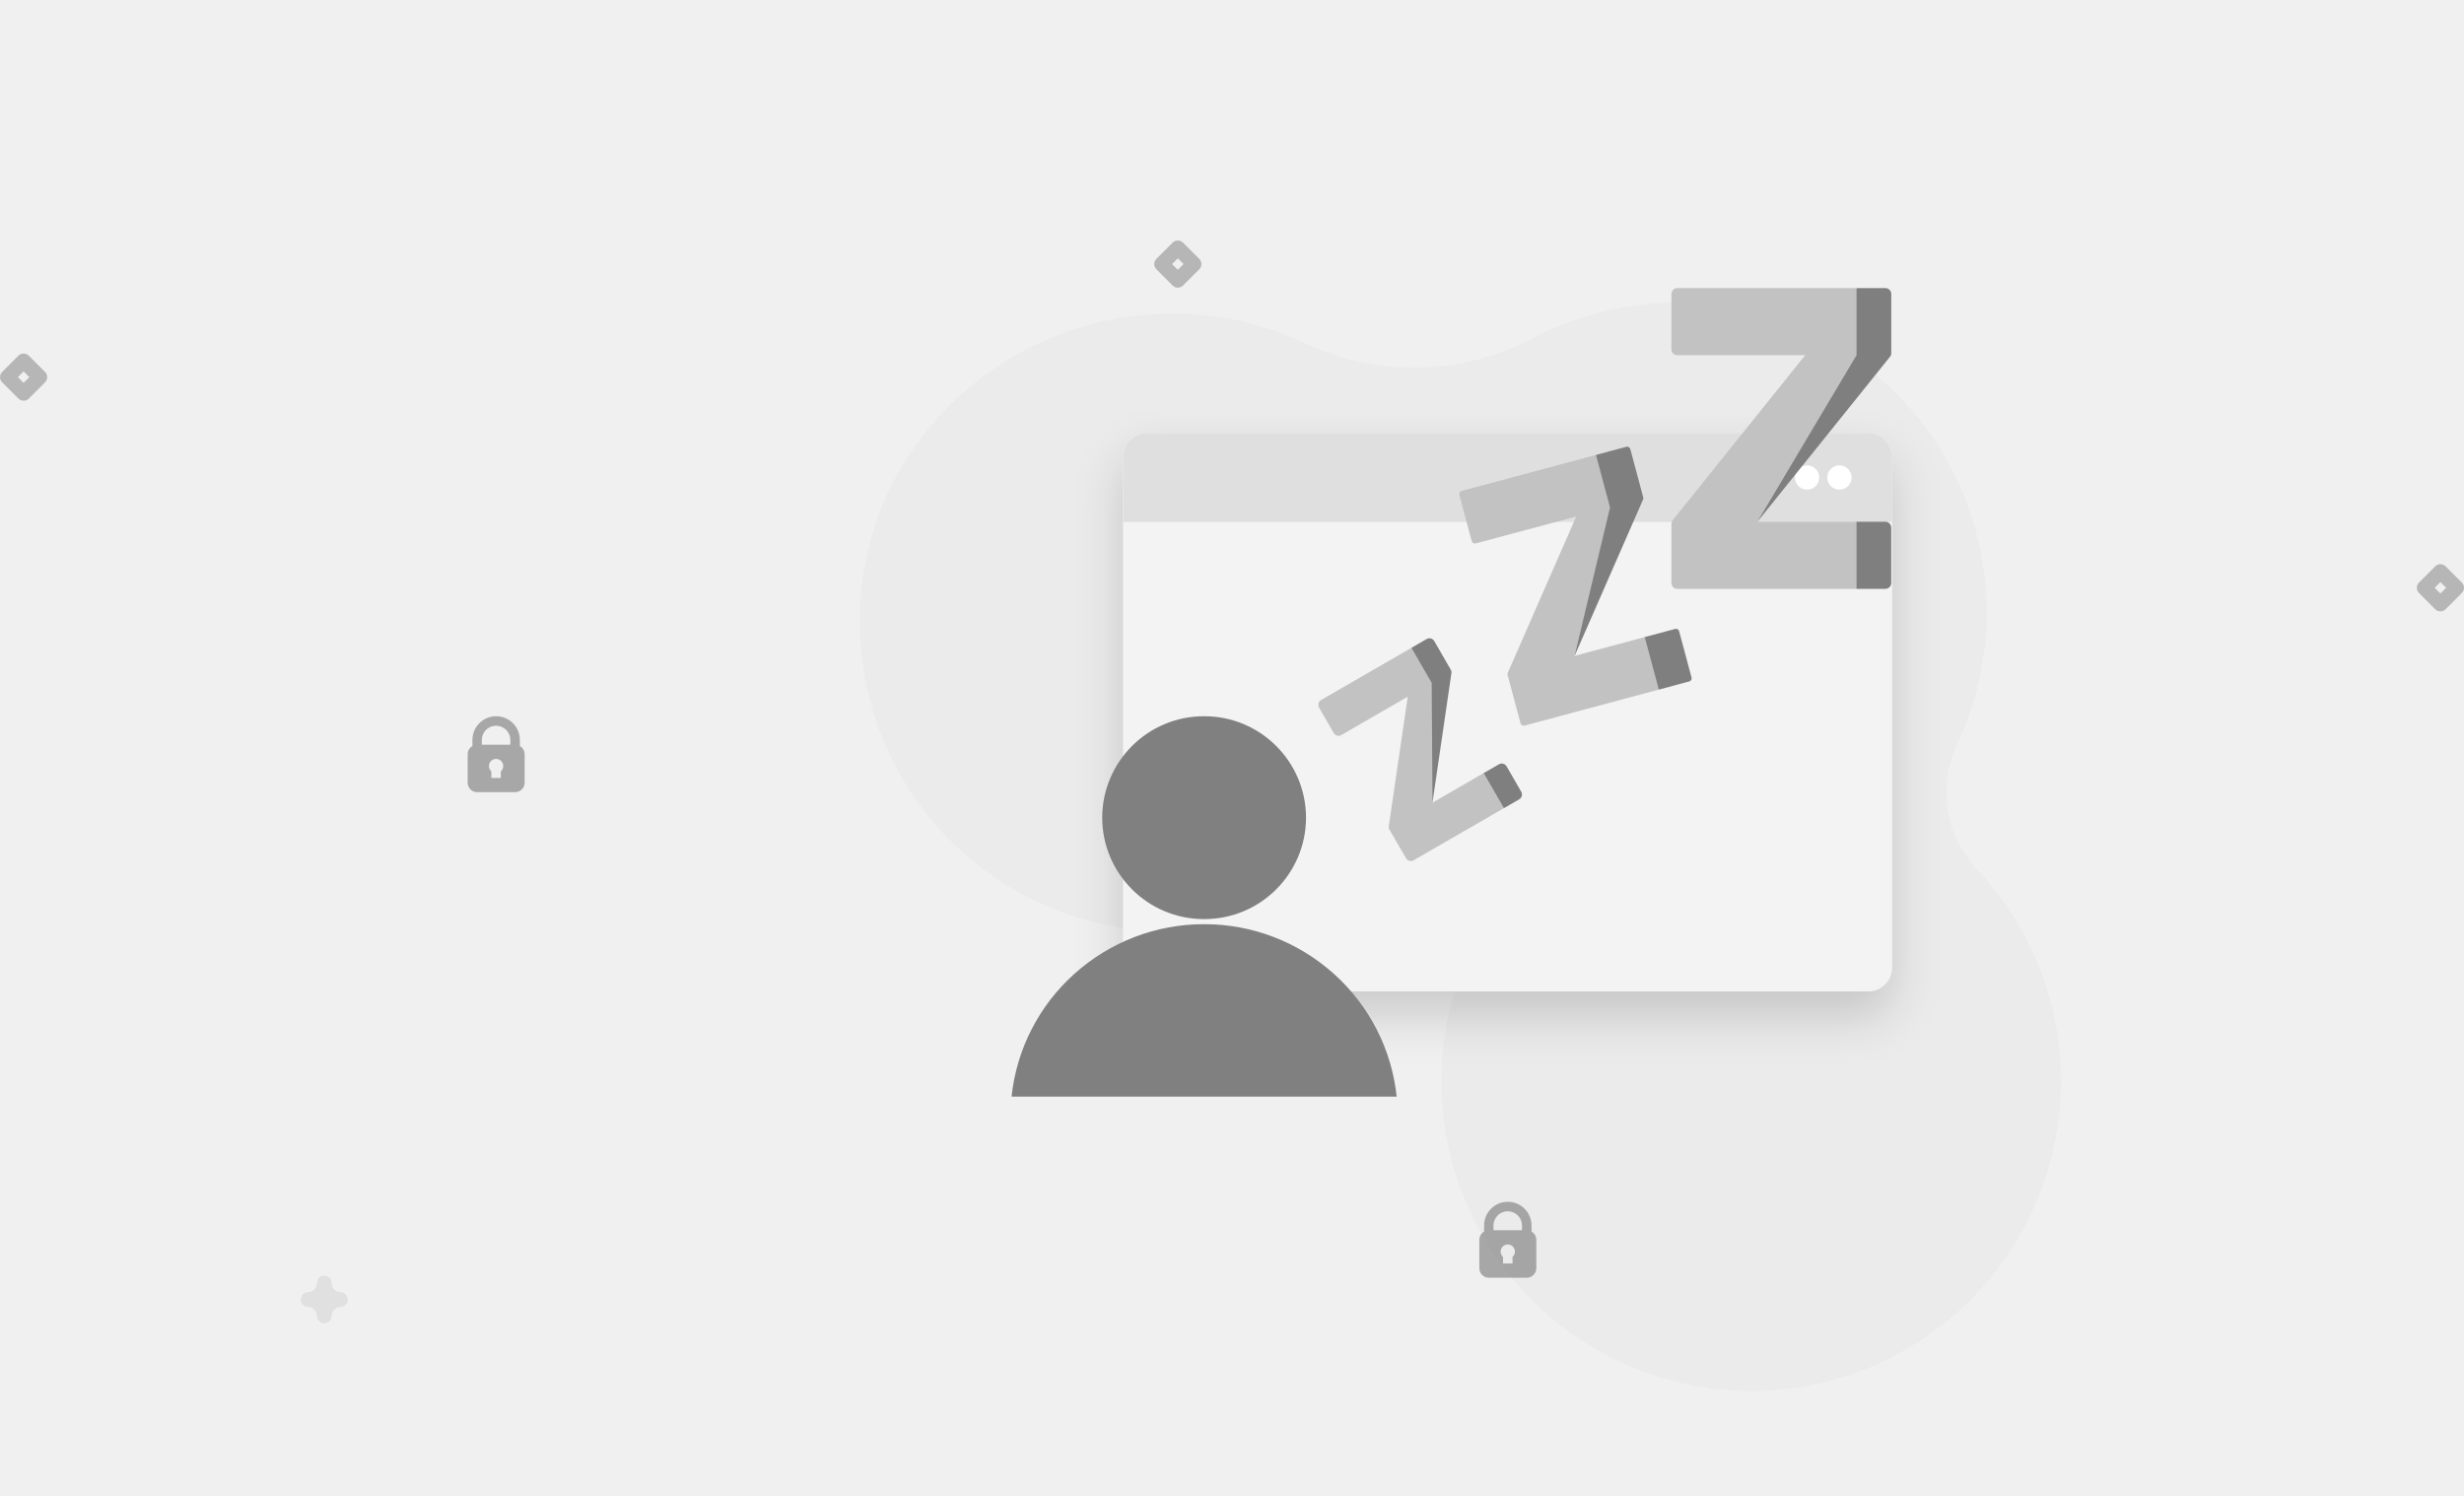
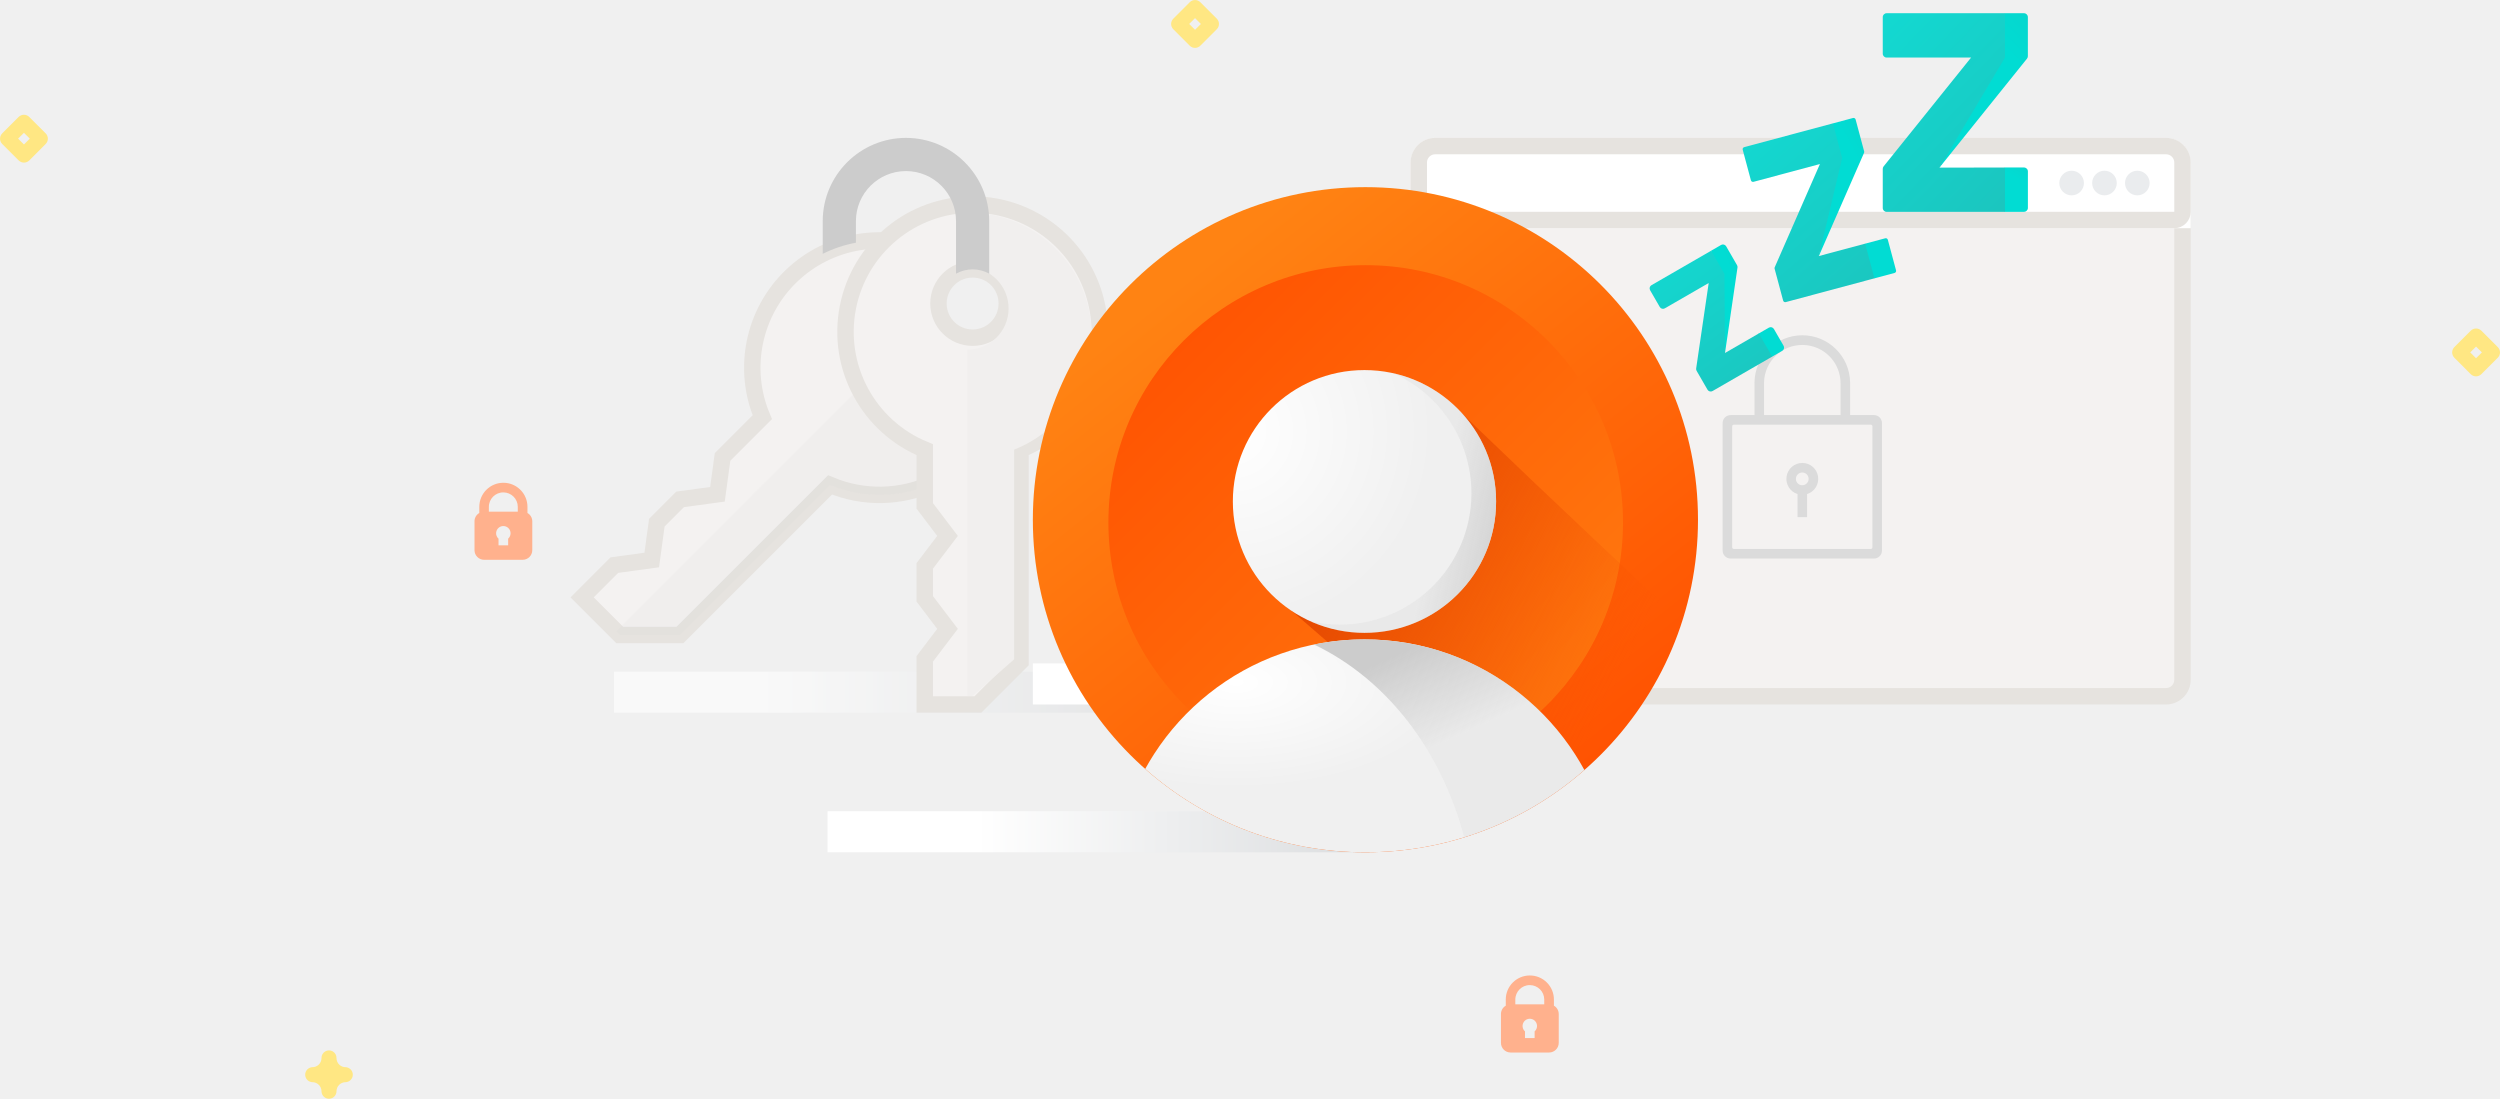
- <svg xmlns="http://www.w3.org/2000/svg" width="304.445" height="184.789" viewBox="0 0 304.445 184.789">
+ <svg xmlns="http://www.w3.org/2000/svg" xmlns:xlink="http://www.w3.org/1999/xlink" width="304.445" height="133.802" viewBox="0 0 304.445 133.802">
  <defs>
-     <filter id="Rectangle_375" x="129.778" y="47.505" width="113" height="87" filterUnits="userSpaceOnUse">
-       <feOffset dy="3" input="SourceAlpha" />
-       <feGaussianBlur stdDeviation="3" result="blur" />
-       <feFlood flood-opacity="0.161" />
-       <feComposite operator="in" in2="blur" />
-       <feComposite in="SourceGraphic" />
-     </filter>
+     <linearGradient id="linear-gradient" x1="0.274" y1="0.5" x2="1" y2="0.5" gradientUnits="objectBoundingBox">
+       <stop offset="0" stop-color="#fff" />
+       <stop offset="1" stop-color="#dbdddf" />
+     </linearGradient>
+     <linearGradient id="linear-gradient-4" x1="0.757" y1="0.959" x2="0.149" y2="0.196" gradientUnits="objectBoundingBox">
+       <stop offset="0" stop-color="#ff5201" />
+       <stop offset="1" stop-color="#ff8313" />
+     </linearGradient>
+     <linearGradient id="linear-gradient-5" x1="0.821" y1="0.821" x2="0.126" y2="0.126" gradientUnits="objectBoundingBox">
+       <stop offset="0" stop-color="#ff760e" />
+       <stop offset="1" stop-color="#ff5402" />
+     </linearGradient>
+     <linearGradient id="linear-gradient-6" x1="0.084" y1="0.36" x2="0.818" y2="0.733" gradientUnits="objectBoundingBox">
+       <stop offset="0" stop-color="#e34700" />
+       <stop offset="0.472" stop-color="#e54800" stop-opacity="0.494" />
+       <stop offset="1" stop-color="#f34c00" stop-opacity="0" />
+     </linearGradient>
+     <radialGradient id="radial-gradient" cx="0.208" cy="0.202" r="0.5" gradientUnits="objectBoundingBox">
+       <stop offset="0" stop-color="#fff" />
+       <stop offset="1" stop-color="#f0f0f0" />
+     </radialGradient>
+     <radialGradient id="radial-gradient-2" cx="0" cy="0.233" r="0.764" gradientTransform="translate(0.106 0.025) rotate(27.054)" xlink:href="#radial-gradient" />
+     <linearGradient id="linear-gradient-7" x1="0.433" x2="0.678" y2="0.398" gradientUnits="objectBoundingBox">
+       <stop offset="0" stop-color="#ccc" />
+       <stop offset="1" stop-color="#ccc" stop-opacity="0.169" />
+     </linearGradient>
+     <linearGradient id="linear-gradient-8" x1="0.719" y1="0.4" x2="1.177" y2="0.537" gradientUnits="objectBoundingBox">
+       <stop offset="0" stop-color="#ccc" stop-opacity="0.188" />
+       <stop offset="1" stop-color="#ccc" />
+     </linearGradient>
+     <linearGradient id="linear-gradient-9" x1="-0.74" y1="-0.65" x2="0.405" y2="-2.554" gradientUnits="objectBoundingBox">
+       <stop offset="0" stop-color="#01dcd3" />
+       <stop offset="1" stop-color="#22b7b1" />
+     </linearGradient>
+     <linearGradient id="linear-gradient-11" x1="0.336" y1="-1.226" x2="2.072" y2="1.514" gradientUnits="objectBoundingBox">
+       <stop offset="0" stop-color="#0de5dd" />
+       <stop offset="1" stop-color="#22b7b1" />
+     </linearGradient>
  </defs>
-   <g id="lock-idle-accounts-illustration" transform="translate(-141.222 -68.495)">
-     <path id="Path_81" d="M163.973,73.972A38.194,38.194,0,0,0,141.32,50.558a13.869,13.869,0,0,1-8.946-12.789V37.4A38.273,38.273,0,0,0,63.3,15.568a31.233,31.233,0,0,1-25,12.959q-.437,0-.875.009A39,39,0,0,0,0,66.285a38.284,38.284,0,0,0,74.235,13.67,7.834,7.834,0,0,1,9.5-4.79l.149.042a7.814,7.814,0,0,1,5.691,8.146,38.282,38.282,0,1,0,74.393-9.387Z" transform="translate(280.616 68.495) rotate(26)" fill="#dbdbdb" opacity="0.24" />
-     <path id="Path_95" d="M424.493,166.965a.914.914,0,0,1-.914-.914,1.1,1.1,0,0,0-1.1-1.1.915.915,0,0,1,0-1.829,1.1,1.1,0,0,0,1.1-1.1.915.915,0,1,1,1.829,0,1.1,1.1,0,0,0,1.1,1.1.915.915,0,0,1,0,1.829,1.1,1.1,0,0,0-1.1,1.1.914.914,0,0,1-.914.914Z" transform="translate(-243.207 65.047)" fill="#e0e0e0" />
-     <path id="Path_96" d="M68.794,419.851a.915.915,0,0,1-.645-.267l-2-2a.914.914,0,0,1,0-1.291l2-2a.914.914,0,0,1,1.291,0l2,2a.914.914,0,0,1,0,1.291l-2,2.008A.915.915,0,0,1,68.794,419.851Zm-.711-2.917.711.711.711-.711-.711-.708Z" transform="translate(75.344 -301.841)" fill="rgba(157,157,157,0.7)" />
-     <path id="Path_98" d="M141.064,46.254a.914.914,0,0,1-.645-.267l-2-2.005a.914.914,0,0,1,0-1.291l2-2a.914.914,0,0,1,1.291,0l2,2a.914.914,0,0,1,0,1.291l-2,2a.909.909,0,0,1-.645.267Zm-.711-2.917.711.711.711-.711-.711-.711Z" transform="translate(301.688 97.79)" fill="rgba(157,157,157,0.7)" />
-     <path id="Path_98-2" data-name="Path_98" d="M141.064,46.254a.914.914,0,0,1-.645-.267l-2-2.005a.914.914,0,0,1,0-1.291l2-2a.914.914,0,0,1,1.291,0l2,2a.914.914,0,0,1,0,1.291l-2,2a.909.909,0,0,1-.645.267Zm-.711-2.917.711.711.711-.711-.711-.711Z" transform="translate(145.688 57.79)" fill="rgba(157,157,157,0.7)" />
-     <path id="padlock" d="M70.9,3.681V2.932a2.932,2.932,0,1,0-5.864,0v.749a1.169,1.169,0,0,0-.586,1.01V8.209a1.174,1.174,0,0,0,1.173,1.173h4.691a1.174,1.174,0,0,0,1.173-1.173V4.691a1.169,1.169,0,0,0-.586-1.01ZM67.963,1.173a1.761,1.761,0,0,1,1.759,1.759v.586H66.2V2.932a1.761,1.761,0,0,1,1.759-1.759Zm.586,5.635v.815H67.377V6.808a.88.88,0,1,1,1.173,0Z" transform="translate(259.555 217)" fill="#6b6b6b" opacity="0.55" />
-     <path id="padlock-2" data-name="padlock" d="M70.9,3.681V2.932a2.932,2.932,0,1,0-5.864,0v.749a1.169,1.169,0,0,0-.586,1.01V8.209a1.174,1.174,0,0,0,1.173,1.173h4.691a1.174,1.174,0,0,0,1.173-1.173V4.691a1.169,1.169,0,0,0-.586-1.01ZM67.963,1.173a1.761,1.761,0,0,1,1.759,1.759v.586H66.2V2.932a1.761,1.761,0,0,1,1.759-1.759Zm.586,5.635v.815H67.377V6.808a.88.88,0,1,1,1.173,0Z" transform="translate(134.555 157)" fill="#6b6b6b" opacity="0.55" />
-     <g id="Group_1065" data-name="Group 1065">
-       <g transform="matrix(1, 0, 0, 1, 141.22, 68.5)" filter="url(#Rectangle_375)">
-         <rect id="Rectangle_375-2" data-name="Rectangle 375" width="95" height="69" rx="3" transform="translate(138.78 53.5)" fill="#f3f3f3" />
+   <g id="lock-idle-accounts-illustration" transform="translate(-141.222 -98.21)">
+     <path id="Path_95" d="M424.493,166.965a.914.914,0,0,1-.914-.914,1.1,1.1,0,0,0-1.1-1.1.915.915,0,0,1,0-1.829,1.1,1.1,0,0,0,1.1-1.1.915.915,0,1,1,1.829,0,1.1,1.1,0,0,0,1.1,1.1.915.915,0,0,1,0,1.829,1.1,1.1,0,0,0-1.1,1.1.914.914,0,0,1-.914.914Z" transform="translate(-243.207 65.047)" fill="#ffe783" />
+     <path id="Path_96" d="M68.794,419.851a.915.915,0,0,1-.645-.267l-2-2a.914.914,0,0,1,0-1.291l2-2a.914.914,0,0,1,1.291,0l2,2a.914.914,0,0,1,0,1.291l-2,2.008A.915.915,0,0,1,68.794,419.851Zm-.711-2.917.711.711.711-.711-.711-.708Z" transform="translate(75.344 -301.841)" fill="#ffe783" />
+     <rect id="Rectangle_455" data-name="Rectangle 455" width="66" height="5" transform="translate(216 180)" opacity="0.6" fill="url(#linear-gradient)" />
+     <g id="keys" transform="translate(190.024 115)">
+       <path id="Path_2167" data-name="Path 2167" d="M63.678,108.719a4.16,4.16,0,1,1,1.218-2.942v-11.6a15.5,15.5,0,0,0-20.866,20.057l-4.841,4.841-.621,4.548-4.548.621-2.835,2.835-.621,4.548-4.548.621-3.929,3.929,4.58,4.58H34l18.278-18.278a15.542,15.542,0,0,0,12.621-.249V105.778A4.148,4.148,0,0,1,63.678,108.719Z" transform="translate(0 -80.22)" fill="#f4f2f1" stroke="#e6e3df" stroke-width="2" />
+       <path id="Path_2168" data-name="Path 2168" d="M90.145,192.591a4.16,4.16,0,0,1-5.883,0L52.678,224.175l.458.458h7.329l18.278-18.278a15.541,15.541,0,0,0,12.621-.249V189.649A4.147,4.147,0,0,1,90.145,192.591Z" transform="translate(-26.467 -164.091)" fill="#ccc" opacity="0.09" />
+       <path id="Path_2169" data-name="Path 2169" d="M275.461,60.224a15.5,15.5,0,0,0-5.83,29.853v6.846l2.776,3.655-2.776,3.655v4.009l2.776,3.655-2.776,3.655v5.557h6.478l5.182-5.182V90.077a15.5,15.5,0,0,0-5.83-29.853Zm0,16.217a4.16,4.16,0,1,1,4.16-4.16A4.16,4.16,0,0,1,275.461,76.441Z" transform="translate(-205.82 -52.108)" fill="#f4f2f1" stroke="#e6e3df" stroke-width="2" />
+       <path id="Path_2170" data-name="Path 2170" d="M374.938,60.224v6.632a5.02,5.02,0,1,1,0,10.04v42.165h.633l5.062-4.455V89.073a14.952,14.952,0,0,0-5.694-28.849Z" transform="translate(-305.937 -51.105)" fill="#f1efee" />
+       <path id="Path_2171" data-name="Path 2171" d="M249.627,0a10.149,10.149,0,0,0-10.138,10.138v3.983a15.433,15.433,0,0,1,4.043-1.356V10.138a6.095,6.095,0,0,1,12.19,0v6.4a4.159,4.159,0,0,1,4.043,0v-6.4A10.149,10.149,0,0,0,249.627,0Z" transform="translate(-188.102)" fill="#ccc" />
+     </g>
+     <path id="Path_98" d="M141.064,46.254a.914.914,0,0,1-.645-.267l-2-2.005a.914.914,0,0,1,0-1.291l2-2a.914.914,0,0,1,1.291,0l2,2a.914.914,0,0,1,0,1.291l-2,2a.909.909,0,0,1-.645.267Zm-.711-2.917.711.711.711-.711-.711-.711Z" transform="translate(301.688 97.79)" fill="#ffe783" />
+     <path id="Path_98-2" data-name="Path_98" d="M141.064,46.254a.914.914,0,0,1-.645-.267l-2-2.005a.914.914,0,0,1,0-1.291l2-2a.914.914,0,0,1,1.291,0l2,2a.914.914,0,0,1,0,1.291l-2,2a.909.909,0,0,1-.645.267Zm-.711-2.917.711.711.711-.711-.711-.711Z" transform="translate(145.688 57.79)" fill="#ffe783" />
+     <path id="padlock" d="M70.9,3.681V2.932a2.932,2.932,0,1,0-5.864,0v.749a1.169,1.169,0,0,0-.586,1.01V8.209a1.174,1.174,0,0,0,1.173,1.173h4.691a1.174,1.174,0,0,0,1.173-1.173V4.691a1.169,1.169,0,0,0-.586-1.01ZM67.963,1.173a1.761,1.761,0,0,1,1.759,1.759v.586H66.2V2.932a1.761,1.761,0,0,1,1.759-1.759Zm.586,5.635v.815H67.377V6.808a.88.88,0,1,1,1.173,0Z" transform="translate(259.555 217)" fill="#ffb18d" />
+     <path id="padlock-2" data-name="padlock" d="M70.9,3.681V2.932a2.932,2.932,0,1,0-5.864,0v.749a1.169,1.169,0,0,0-.586,1.01V8.209a1.174,1.174,0,0,0,1.173,1.173h4.691a1.174,1.174,0,0,0,1.173-1.173V4.691a1.169,1.169,0,0,0-.586-1.01ZM67.963,1.173a1.761,1.761,0,0,1,1.759,1.759v.586H66.2V2.932a1.761,1.761,0,0,1,1.759-1.759Zm.586,5.635v.815H67.377V6.808a.88.88,0,1,1,1.173,0Z" transform="translate(134.555 157)" fill="#ffb18d" />
+     <rect id="Rectangle_446" data-name="Rectangle 446" width="66" height="5" transform="translate(242 197)" fill="url(#linear-gradient)" />
+     <g id="Group_1135" data-name="Group 1135" transform="translate(33 -7)">
+       <rect id="Rectangle_448" data-name="Rectangle 448" width="66" height="5" transform="translate(234 186)" fill="url(#linear-gradient)" />
+       <g id="Path_2110" data-name="Path 2110" transform="translate(280 122)" fill="#f4f2f1">
+         <path d="M 92 68 L 3 68 C 1.897 68 1 67.103 1 66 L 1 3 C 1 1.897 1.897 1 3 1 L 92 1 C 93.103 1 94 1.897 94 3 L 94 66 C 94 67.103 93.103 68 92 68 Z" stroke="none" />
+         <path d="M 3 2 C 2.449 2 2 2.449 2 3 L 2 66 C 2 66.551 2.449 67 3 67 L 92 67 C 92.551 67 93 66.551 93 66 L 93 3 C 93 2.449 92.551 2 92 2 L 3 2 M 3 0 L 92 0 C 93.657 0 95 1.343 95 3 L 95 66 C 95 67.657 93.657 69 92 69 L 3 69 C 1.343 69 0 67.657 0 66 L 0 3 C 0 1.343 1.343 0 3 0 Z" stroke="none" fill="#e6e3df" />
      </g>
-       <path id="Rectangle_376" data-name="Rectangle 376" d="M3,0H92a3,3,0,0,1,3,3v8a0,0,0,0,1,0,0H0a0,0,0,0,1,0,0V3A3,3,0,0,1,3,0Z" transform="translate(280 122)" fill="#dfdfdf" />
-       <circle id="Ellipse_110" data-name="Ellipse 110" cx="1.5" cy="1.5" r="1.5" transform="translate(367 126)" fill="#fff" />
-       <circle id="Ellipse_111" data-name="Ellipse 111" cx="1.5" cy="1.5" r="1.5" transform="translate(363 126)" fill="#fff" />
-       <circle id="Ellipse_112" data-name="Ellipse 112" cx="1.5" cy="1.5" r="1.5" transform="translate(359 126)" fill="#fff" />
+       <g id="Rectangle_376" data-name="Rectangle 376" transform="translate(280 122)" fill="#fff" stroke="#e6e3df" stroke-width="2">
+         <path d="M3,0H92a3,3,0,0,1,3,3v8a0,0,0,0,1,0,0H0a0,0,0,0,1,0,0V3A3,3,0,0,1,3,0Z" stroke="none" />
+         <path d="M3,1H92a2,2,0,0,1,2,2V9a1,1,0,0,1-1,1H2A1,1,0,0,1,1,9V3A2,2,0,0,1,3,1Z" fill="none" />
+       </g>
+       <circle id="Ellipse_110" data-name="Ellipse 110" cx="1.5" cy="1.5" r="1.5" transform="translate(367 126)" fill="#eaecee" />
+       <circle id="Ellipse_111" data-name="Ellipse 111" cx="1.5" cy="1.5" r="1.5" transform="translate(363 126)" fill="#eaecee" />
+       <circle id="Ellipse_112" data-name="Ellipse 112" cx="1.5" cy="1.5" r="1.5" transform="translate(359 126)" fill="#eaecee" />
+       <path id="locked-outline" d="M.971,27.17A.972.972,0,0,1,0,26.2V10.675A.971.971,0,0,1,.971,9.7h2.91V5.725h0a5.822,5.822,0,0,1,11.643,0V9.7h2.912a.971.971,0,0,1,.969.971V26.2a.972.972,0,0,1-.969.971Zm.192-16.107V25.811A.2.2,0,0,0,1.357,26h16.69a.2.2,0,0,0,.194-.194V11.063a.193.193,0,0,0-.194-.194H1.357A.193.193,0,0,0,1.163,11.063ZM5.046,5.725V9.7H14.36V5.821a4.658,4.658,0,0,0-9.315-.1Zm4.075,16.4V19.317a1.94,1.94,0,1,1,1.165,0v2.807Zm-.2-4.658A.776.776,0,1,0,9.7,16.69.779.779,0,0,0,8.925,17.466Z" transform="translate(318 146.059)" fill="#dbdbdb" />
    </g>
-     <g id="sleep" transform="translate(304.103 104.095)">
-       <g id="Group_1097" data-name="Group 1097" transform="translate(11.511 43.273)">
-         <path id="Path_2016" data-name="Path 2016" d="M135.318,425.221l1.81,3.136a.691.691,0,0,1-.253.944L135,430.385l-4.965-.022,2.463-4.311,1.877-1.084A.691.691,0,0,1,135.318,425.221Z" transform="translate(-123.562 -409.4)" fill="#7f7f7f" />
-         <path id="Path_2017" data-name="Path 2017" d="M83.232,314.131l2.6,19.131,2.34-15.989a.692.692,0,0,0-.085-.446L86.054,313.3a.691.691,0,0,0-.944-.253Z" transform="translate(-83.232 -312.955)" fill="#7f7f7f" />
+     <g id="Group_1134" data-name="Group 1134" transform="translate(-1317 -1576)">
+       <circle id="Ellipse_177" data-name="Ellipse 177" cx="40.5" cy="40.5" r="40.5" transform="translate(1584 1697)" fill="url(#linear-gradient-4)" />
+       <circle id="Ellipse_181" data-name="Ellipse 181" cx="31.333" cy="31.333" r="31.333" transform="translate(1593.201 1706.501)" fill="url(#linear-gradient-5)" />
+       <path id="Intersection_8" data-name="Intersection 8" d="M-11087.112-4018.688l22.667-22.424c13.732,13.195,23,21.832,27.517,26a40.615,40.615,0,0,1-19.276,23.234Z" transform="translate(12700 5765)" fill="url(#linear-gradient-6)" />
+       <path id="Intersection_5" data-name="Intersection 5" d="M-11102.318-3997.152q.513-.931,1.093-1.83a30.514,30.514,0,0,1,6.662-7.343,30.318,30.318,0,0,1,8.737-4.848,30.4,30.4,0,0,1,10.211-1.752,30.443,30.443,0,0,1,10.246,1.763,30.407,30.407,0,0,1,8.763,4.885,30.522,30.522,0,0,1,6.665,7.393q.587.917,1.105,1.868A40.345,40.345,0,0,1-11075.5-3987,40.342,40.342,0,0,1-11102.318-3997.152Z" transform="translate(12700 5765)" fill="url(#radial-gradient)" />
+       <ellipse id="Ellipse_180" data-name="Ellipse 180" cx="16.029" cy="16" rx="16.029" ry="16" transform="translate(1608.356 1719.277)" fill="url(#radial-gradient-2)" />
+       <path id="Subtraction_21" data-name="Subtraction 21" d="M-11054.46-4041.819h0c-2.85-10.724-9.519-19.285-18.3-23.486a30.731,30.731,0,0,1,6.14-.618,30.442,30.442,0,0,1,10.247,1.763,30.411,30.411,0,0,1,8.763,4.885,30.56,30.56,0,0,1,6.665,7.393c.389.608.761,1.237,1.1,1.869a40.189,40.189,0,0,1-14.622,8.195Z" transform="translate(12691 5818)" fill="url(#linear-gradient-7)" />
+       <path id="Subtraction_22" data-name="Subtraction 22" d="M-11096.971-4035a15.925,15.925,0,0,1-6.561-1.4,16.148,16.148,0,0,0,3.559.4,16.032,16.032,0,0,0,16.029-16,16.028,16.028,0,0,0-9.479-14.607,16.1,16.1,0,0,1,8.92,5.551,15.949,15.949,0,0,1,2.615,4.631,15.946,15.946,0,0,1,.945,5.427,15.879,15.879,0,0,1-4.7,11.313A15.938,15.938,0,0,1-11096.971-4035Z" transform="translate(12721.355 5786.277)" fill="url(#linear-gradient-8)" />
+     </g>
+     <g id="sleep" transform="translate(342.103 99.82)">
+       <g id="Group_1097" data-name="Group 1097" transform="translate(7.492 28.16)">
+         <path id="Path_2016" data-name="Path 2016" d="M133.472,425.1l1.178,2.041a.45.45,0,0,1-.165.615l-1.222.705-3.231-.014,1.6-2.805,1.222-.705A.45.45,0,0,1,133.472,425.1Z" transform="translate(-125.822 -414.804)" fill="url(#linear-gradient-9)" />
+         <path id="Path_2017" data-name="Path 2017" d="M83.232,313.72l1.694,12.449,1.522-10.405a.45.45,0,0,0-.056-.29l-1.325-2.295a.45.45,0,0,0-.615-.165Z" transform="translate(-83.232 -312.955)" fill="url(#linear-gradient-9)" />
      </g>
-       <path id="Path_2018" data-name="Path 2018" d="M20.446,336.94l2.5,4.333-11.162,6.445a.692.692,0,0,1-.944-.253L8.8,343.938a.691.691,0,0,1-.085-.446l2.34-15.989L2.85,332.243a.692.692,0,0,1-.944-.253L.1,328.854a.692.692,0,0,1,.253-.944l11.162-6.445,2.5,4.333.1,14.8Z" transform="translate(0 -277.015)" fill="#c2c2c2" />
-       <g id="Group_1098" data-name="Group 1098" transform="translate(31.676 19.594)">
-         <path id="Path_2019" data-name="Path 2019" d="M275.589,304.776l1.533,5.72a.4.4,0,0,1-.282.488l-3.758,1.007-5.012-2.135,3.273-4.355,3.758-1.007A.4.4,0,0,1,275.589,304.776Z" transform="translate(-262.677 -281.973)" fill="#7f7f7f" />
-         <path id="Path_2020" data-name="Path 2020" d="M231.7,142.725l-2.635,24.83,8.461-19.322a.4.4,0,0,0,.02-.263l-1.6-5.97a.4.4,0,0,0-.488-.282Z" transform="translate(-229.068 -141.704)" fill="#7f7f7f" />
+       <path id="Path_2018" data-name="Path 2018" d="M13.306,331.535l1.628,2.82L7.67,338.549a.45.45,0,0,1-.615-.165L5.73,336.09a.45.45,0,0,1-.056-.29L7.2,325.394l-5.342,3.084a.45.45,0,0,1-.615-.165l-1.178-2.04a.45.45,0,0,1,.165-.615l7.264-4.194,1.628,2.82.066,9.629Z" transform="translate(0 -292.539)" fill="url(#linear-gradient-11)" />
+       <g id="Group_1098" data-name="Group 1098" transform="translate(20.614 12.751)">
+         <path id="Path_2019" data-name="Path 2019" d="M272.963,304.673l1,3.723a.259.259,0,0,1-.183.318l-2.445.655-3.262-1.389,2.13-2.834,2.445-.655A.259.259,0,0,1,272.963,304.673Z" transform="translate(-264.561 -289.834)" fill="url(#linear-gradient-9)" />
+         <path id="Path_2020" data-name="Path 2020" d="M230.783,142.368l-1.715,16.158,5.506-12.574a.259.259,0,0,0,.013-.171l-1.041-3.885a.259.259,0,0,0-.318-.183Z" transform="translate(-229.068 -141.704)" fill="url(#linear-gradient-9)" />
      </g>
-       <path id="Path_2021" data-name="Path 2021" d="M148.866,171.592l1.739,6.49-16.6,4.448a.4.4,0,0,1-.488-.282l-1.6-5.97a.4.4,0,0,1,.02-.263l8.461-19.322-12.424,3.329a.4.4,0,0,1-.488-.282l-1.533-5.72a.4.4,0,0,1,.282-.488l16.6-4.448,1.739,6.49-4.374,18.34Z" transform="translate(-108.524 -128.47)" fill="#c2c2c2" />
-       <g id="Group_1099" data-name="Group 1099" transform="translate(54.255)">
-         <path id="Path_2022" data-name="Path 2022" d="M458.542,209.565V216.4a.726.726,0,0,1-.727.726h-3.562l-4.289-4.146,4.289-4.146h3.562A.726.726,0,0,1,458.542,209.565Z" transform="translate(-442 -179.962)" fill="#7f7f7f" />
-         <path id="Path_2023" data-name="Path 2023" d="M404.613,0,392.359,28.877,408.741,8.491a.727.727,0,0,0,.16-.455V.726A.726.726,0,0,0,408.175,0Z" transform="translate(-392.359)" fill="#7f7f7f" />
+       <path id="Path_2021" data-name="Path 2021" d="M140.859,163.731l1.132,4.223-10.8,2.894a.259.259,0,0,1-.318-.183l-1.041-3.885a.258.258,0,0,1,.013-.171l5.506-12.574-8.085,2.166a.259.259,0,0,1-.318-.183l-1-3.723a.259.259,0,0,1,.183-.318l10.8-2.894,1.132,4.223-2.846,11.935Z" transform="translate(-114.606 -135.669)" fill="url(#linear-gradient-11)" />
+       <g id="Group_1099" data-name="Group 1099" transform="translate(35.307)">
+         <path id="Path_2022" data-name="Path 2022" d="M455.547,209.312v4.45a.473.473,0,0,1-.473.473h-2.318l-2.791-2.7,2.791-2.7h2.318A.473.473,0,0,1,455.547,209.312Z" transform="translate(-444.782 -190.048)" fill="url(#linear-gradient-9)" />
+         <path id="Path_2023" data-name="Path 2023" d="M400.333,0l-7.974,18.792L403.02,5.525a.473.473,0,0,0,.1-.3V.473A.473.473,0,0,0,402.651,0Z" transform="translate(-392.359)" fill="url(#linear-gradient-9)" />
      </g>
-       <path id="Path_2024" data-name="Path 2024" d="M338.437,28.877v8.291H316.29a.726.726,0,0,1-.726-.726V29.132a.727.727,0,0,1,.16-.455L332.092,8.291h-15.8a.726.726,0,0,1-.727-.726V.726A.726.726,0,0,1,316.291,0h22.146V8.291L326.183,28.877Z" transform="translate(-271.928)" fill="#c2c2c2" />
-     </g>
-     <g id="Group_1100" data-name="Group 1100" transform="translate(-22 30.89)">
-       <path id="Union_3" data-name="Union 3" d="M-1436,47a23.718,23.718,0,0,1,7.733-15.143,23.931,23.931,0,0,1,16.06-6.163,23.931,23.931,0,0,1,16.06,6.163A23.721,23.721,0,0,1-1388.416,47H-1436Zm11.2-34.467A12.562,12.562,0,0,1-1412.208,0a12.562,12.562,0,0,1,12.591,12.533,12.562,12.562,0,0,1-12.591,12.533A12.562,12.562,0,0,1-1424.8,12.533Z" transform="translate(1724.208 126.11)" fill="gray" />
+       <path id="Path_2024" data-name="Path 2024" d="M330.448,18.792v5.4H316.037a.473.473,0,0,1-.473-.473V18.958a.473.473,0,0,1,.1-.3L326.32,5.4H316.037a.473.473,0,0,1-.473-.473V.473A.473.473,0,0,1,316.037,0h14.412V5.4l-7.974,13.4Z" transform="translate(-287.167)" fill="url(#linear-gradient-11)" />
    </g>
  </g>
</svg>
